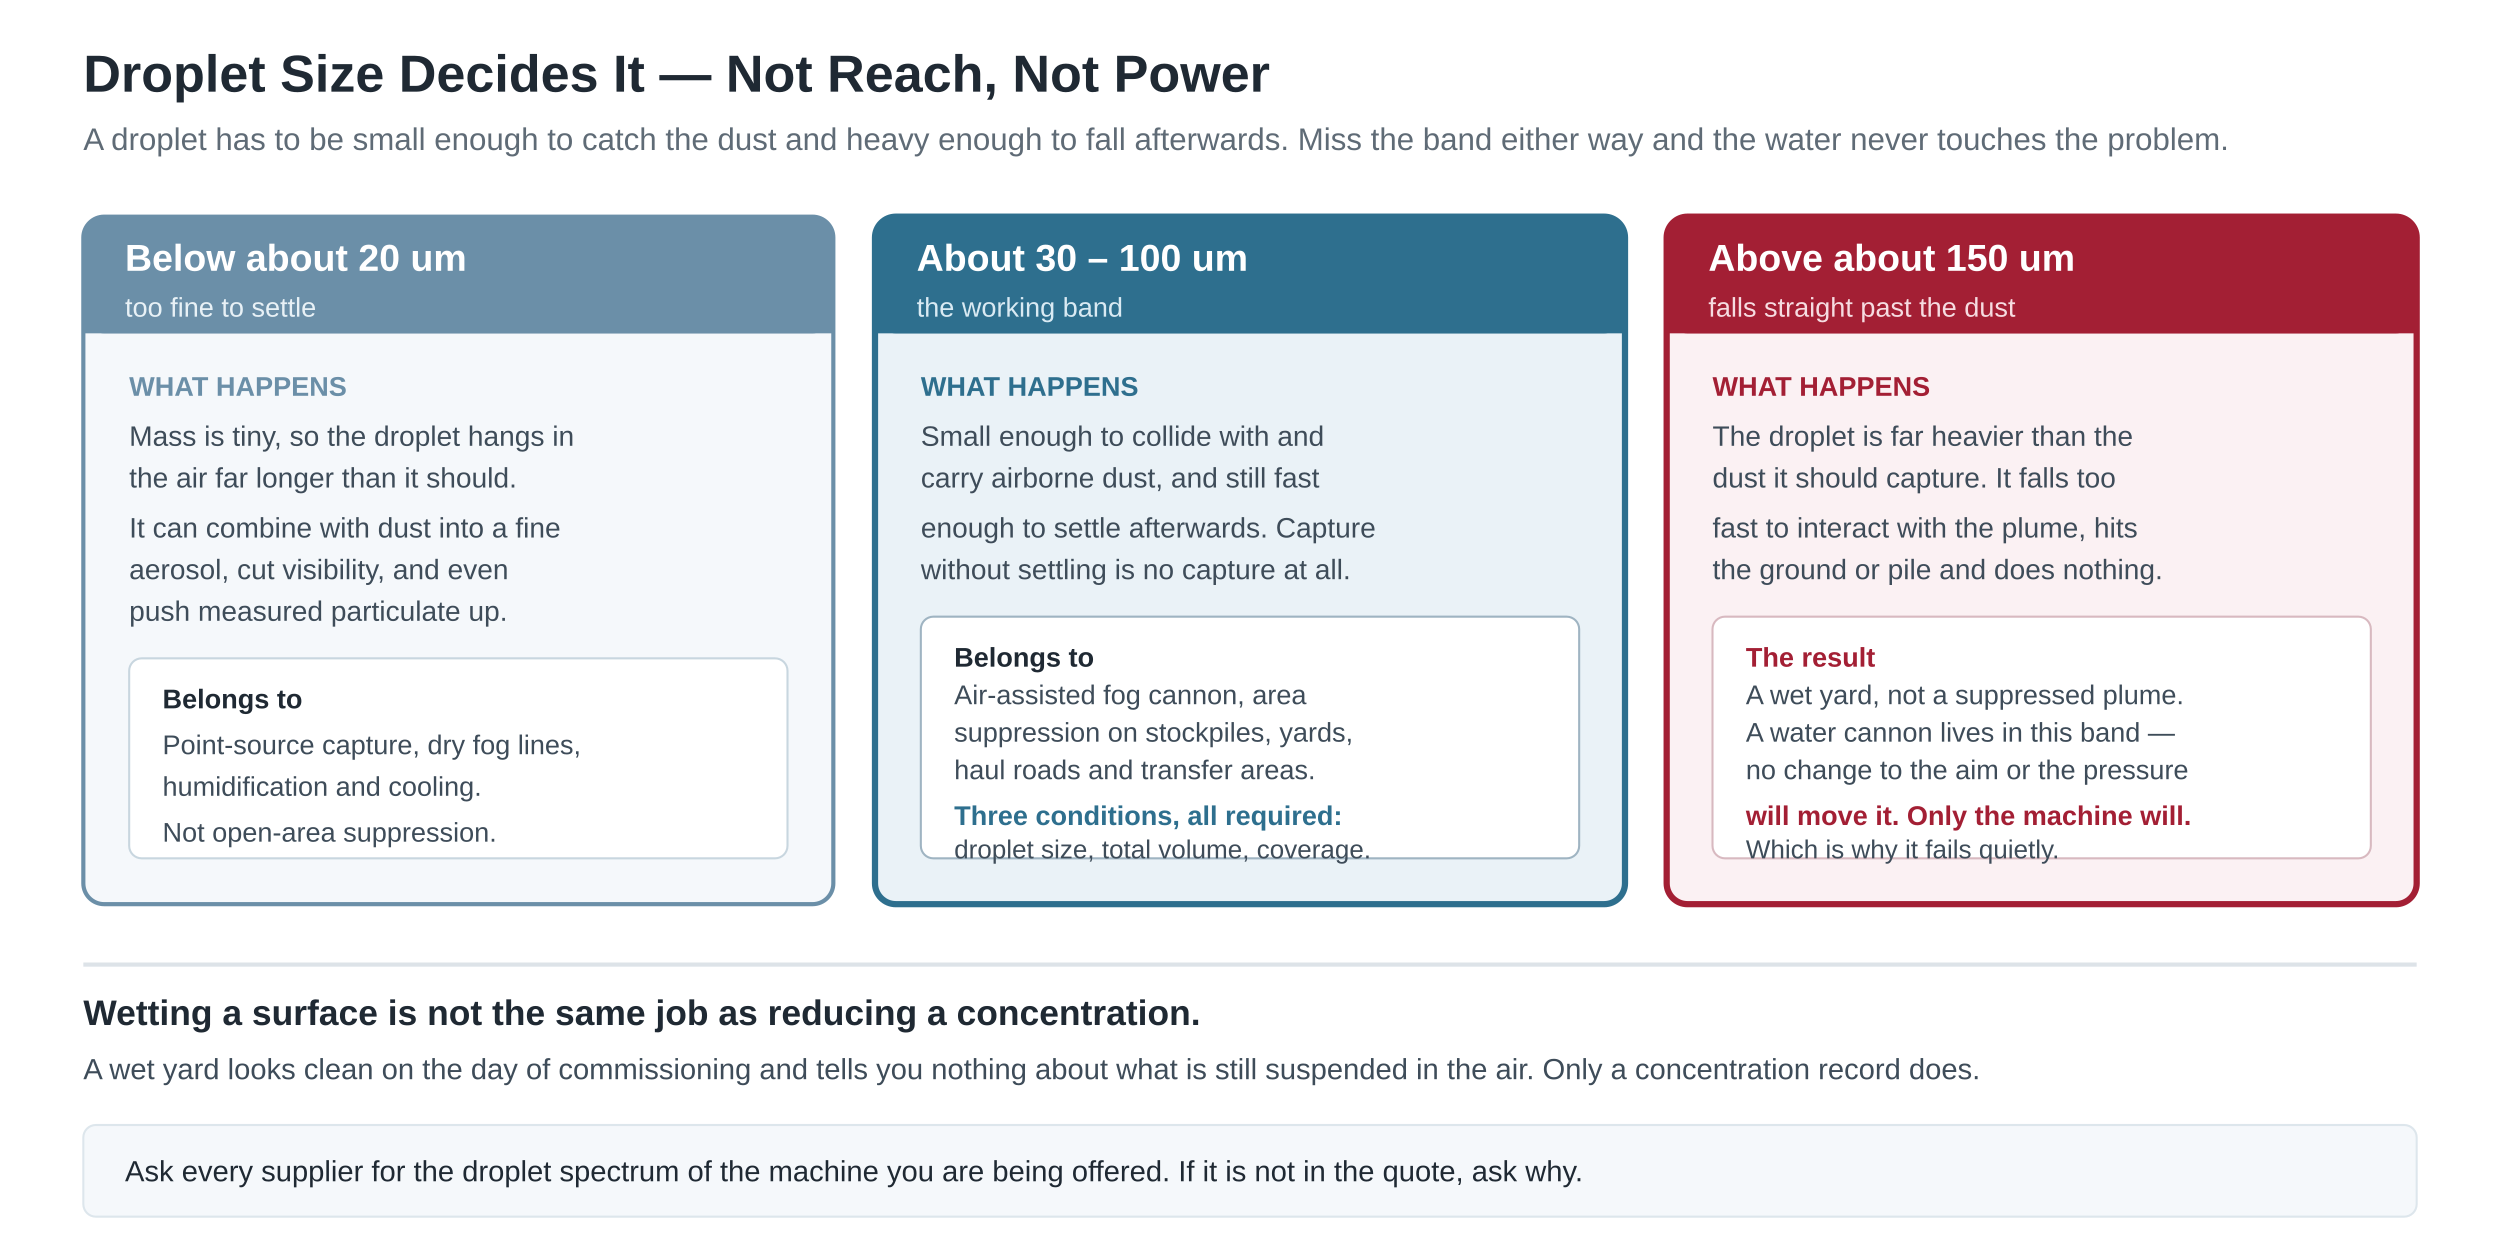
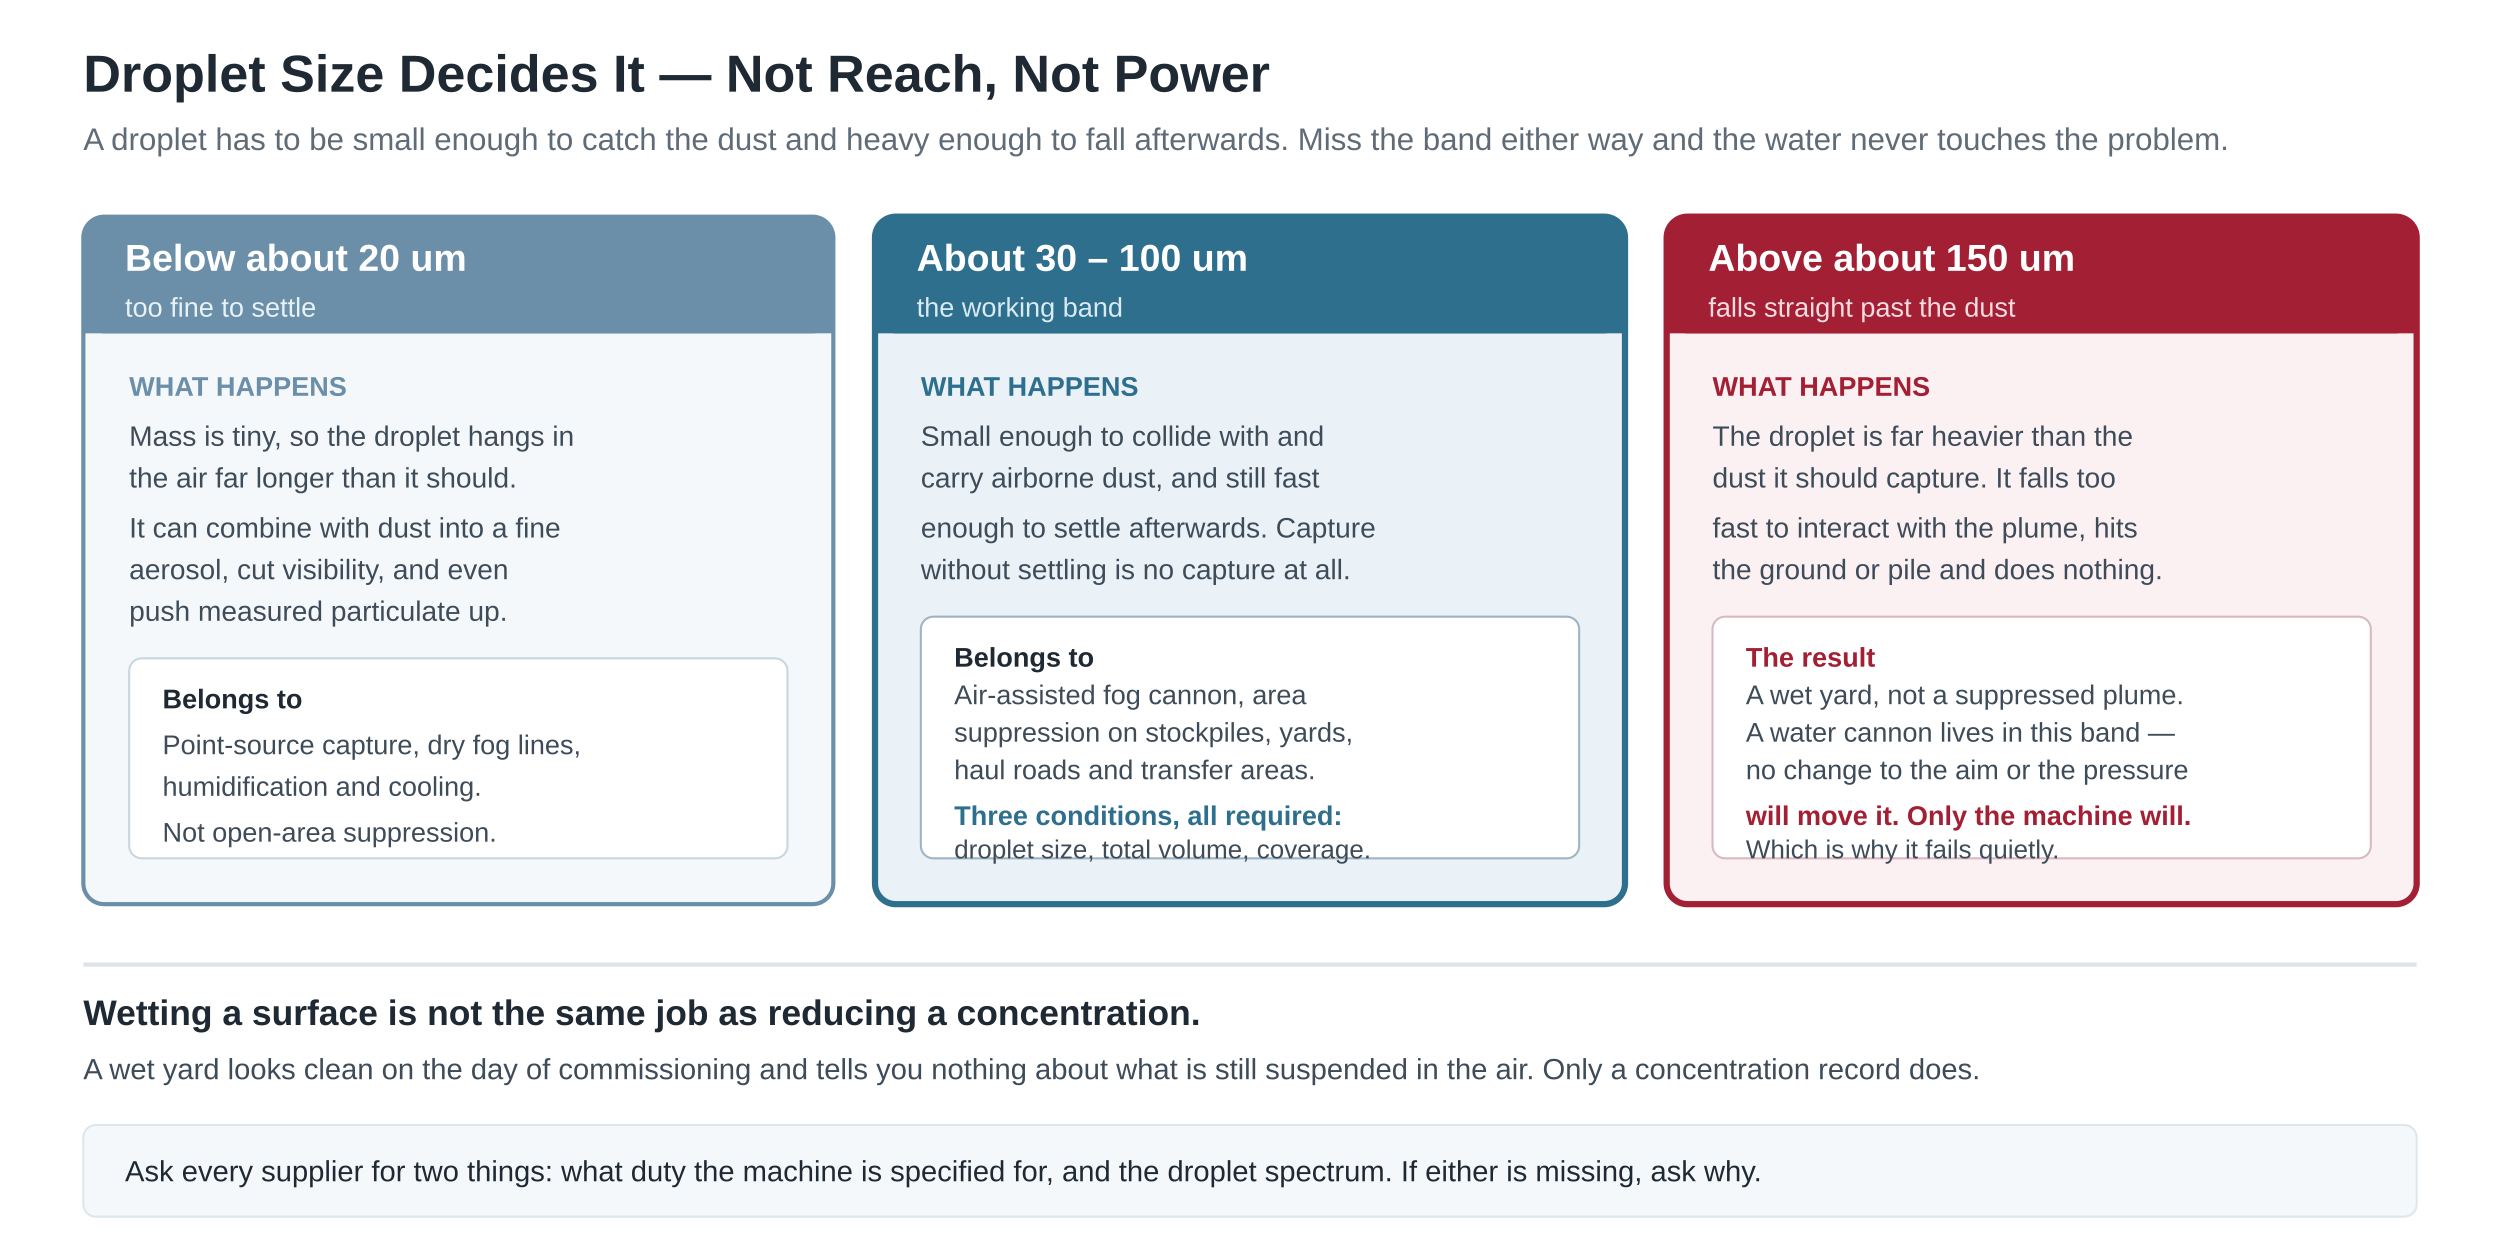
<svg xmlns="http://www.w3.org/2000/svg" width="1200" height="600" viewBox="0 0 1200 600" font-family="Arial, Helvetica, sans-serif">
  <rect width="1200" height="600" fill="#FFFFFF" />
  <text x="40" y="44" font-size="25" font-weight="bold" fill="#1F2933">Droplet Size Decides It — Not Reach, Not Power</text>
  <text x="40" y="72" font-size="15" fill="#5F6B76">A droplet has to be small enough to catch the dust and heavy enough to fall afterwards. Miss the band either way and the water never touches the problem.</text>
  <rect x="40" y="104" width="360" height="330" rx="10" fill="#F5F8FB" stroke="#6B8FA8" stroke-width="2" />
  <rect x="40" y="104" width="360" height="56" rx="10" fill="#6B8FA8" />
  <rect x="40" y="140" width="360" height="20" fill="#6B8FA8" />
  <text x="60" y="130" font-size="18" font-weight="bold" fill="#FFFFFF">Below about 20 um</text>
  <text x="60" y="152" font-size="13" fill="#E8F1F6">too fine to settle</text>
  <text x="62" y="190" font-size="13" font-weight="bold" fill="#6B8FA8">WHAT HAPPENS</text>
  <text x="62" y="214" font-size="13.5" fill="#3E4C59">Mass is tiny, so the droplet hangs in</text>
  <text x="62" y="234" font-size="13.5" fill="#3E4C59">the air far longer than it should.</text>
  <text x="62" y="258" font-size="13.5" fill="#3E4C59">It can combine with dust into a fine</text>
  <text x="62" y="278" font-size="13.5" fill="#3E4C59">aerosol, cut visibility, and even</text>
  <text x="62" y="298" font-size="13.5" fill="#3E4C59">push measured particulate up.</text>
  <rect x="62" y="316" width="316" height="96" rx="6" fill="#FFFFFF" stroke="#C8D6DF" />
  <text x="78" y="340" font-size="13" font-weight="bold" fill="#1F2933">Belongs to</text>
  <text x="78" y="362" font-size="13" fill="#3E4C59">Point-source capture, dry fog lines,</text>
  <text x="78" y="382" font-size="13" fill="#3E4C59">humidification and cooling.</text>
  <text x="78" y="404" font-size="13" fill="#3E4C59">Not open-area suppression.</text>
  <rect x="420" y="104" width="360" height="330" rx="10" fill="#EAF2F7" stroke="#2E6F8E" stroke-width="3" />
  <rect x="420" y="104" width="360" height="56" rx="10" fill="#2E6F8E" />
  <rect x="420" y="140" width="360" height="20" fill="#2E6F8E" />
  <text x="440" y="130" font-size="18" font-weight="bold" fill="#FFFFFF">About 30 – 100 um</text>
  <text x="440" y="152" font-size="13" fill="#D9EAF3">the working band</text>
  <text x="442" y="190" font-size="13" font-weight="bold" fill="#2E6F8E">WHAT HAPPENS</text>
  <text x="442" y="214" font-size="13.5" fill="#3E4C59">Small enough to collide with and</text>
  <text x="442" y="234" font-size="13.5" fill="#3E4C59">carry airborne dust, and still fast</text>
  <text x="442" y="258" font-size="13.5" fill="#3E4C59">enough to settle afterwards. Capture</text>
  <text x="442" y="278" font-size="13.5" fill="#3E4C59">without settling is no capture at all.</text>
  <rect x="442" y="296" width="316" height="116" rx="6" fill="#FFFFFF" stroke="#9FB4C2" />
  <text x="458" y="320" font-size="13" font-weight="bold" fill="#1F2933">Belongs to</text>
  <text x="458" y="338" font-size="13" fill="#3E4C59">Air-assisted fog cannon, area</text>
  <text x="458" y="356" font-size="13" fill="#3E4C59">suppression on stockpiles, yards,</text>
  <text x="458" y="374" font-size="13" fill="#3E4C59">haul roads and transfer areas.</text>
  <text x="458" y="396" font-size="13" font-weight="bold" fill="#2E6F8E">Three conditions, all required:</text>
  <text x="458" y="412" font-size="12.5" fill="#3E4C59">droplet size, total volume, coverage.</text>
  <rect x="800" y="104" width="360" height="330" rx="10" fill="#FBF1F3" stroke="#A31F34" stroke-width="3" />
  <rect x="800" y="104" width="360" height="56" rx="10" fill="#A31F34" />
  <rect x="800" y="140" width="360" height="20" fill="#A31F34" />
  <text x="820" y="130" font-size="18" font-weight="bold" fill="#FFFFFF">Above about 150 um</text>
  <text x="820" y="152" font-size="13" fill="#F6DCE1">falls straight past the dust</text>
  <text x="822" y="190" font-size="13" font-weight="bold" fill="#A31F34">WHAT HAPPENS</text>
  <text x="822" y="214" font-size="13.5" fill="#3E4C59">The droplet is far heavier than the</text>
  <text x="822" y="234" font-size="13.5" fill="#3E4C59">dust it should capture. It falls too</text>
  <text x="822" y="258" font-size="13.5" fill="#3E4C59">fast to interact with the plume, hits</text>
  <text x="822" y="278" font-size="13.5" fill="#3E4C59">the ground or pile and does nothing.</text>
  <rect x="822" y="296" width="316" height="116" rx="6" fill="#FFFFFF" stroke="#D8B9C0" />
  <text x="838" y="320" font-size="13" font-weight="bold" fill="#A31F34">The result</text>
  <text x="838" y="338" font-size="13" fill="#3E4C59">A wet yard, not a suppressed plume.</text>
  <text x="838" y="356" font-size="13" fill="#3E4C59">A water cannon lives in this band —</text>
  <text x="838" y="374" font-size="13" fill="#3E4C59">no change to the aim or the pressure</text>
  <text x="838" y="396" font-size="13" font-weight="bold" fill="#A31F34">will move it. Only the machine will.</text>
  <text x="838" y="412" font-size="12.5" fill="#3E4C59">Which is why it fails quietly.</text>
  <rect x="40" y="462" width="1120" height="2" fill="#DDE3E8" />
  <text x="40" y="492" font-size="17" font-weight="bold" fill="#1F2933">Wetting a surface is not the same job as reducing a concentration.</text>
  <text x="40" y="518" font-size="14" fill="#3E4C59">A wet yard looks clean on the day of commissioning and tells you nothing about what is still suspended in the air. Only a concentration record does.</text>
  <rect x="40" y="540" width="1120" height="44" rx="6" fill="#F5F8FB" stroke="#DDE6EC" />
-   <text x="60" y="567" font-size="14" fill="#1F2933">Ask every supplier for the droplet spectrum of the machine you are being offered. If it is not in the quote, ask why.</text>
+   <text x="60" y="567" font-size="14" fill="#1F2933">Ask every supplier for two things: what duty the machine is specified for, and the droplet spectrum. If either is missing, ask why.</text>
</svg>
